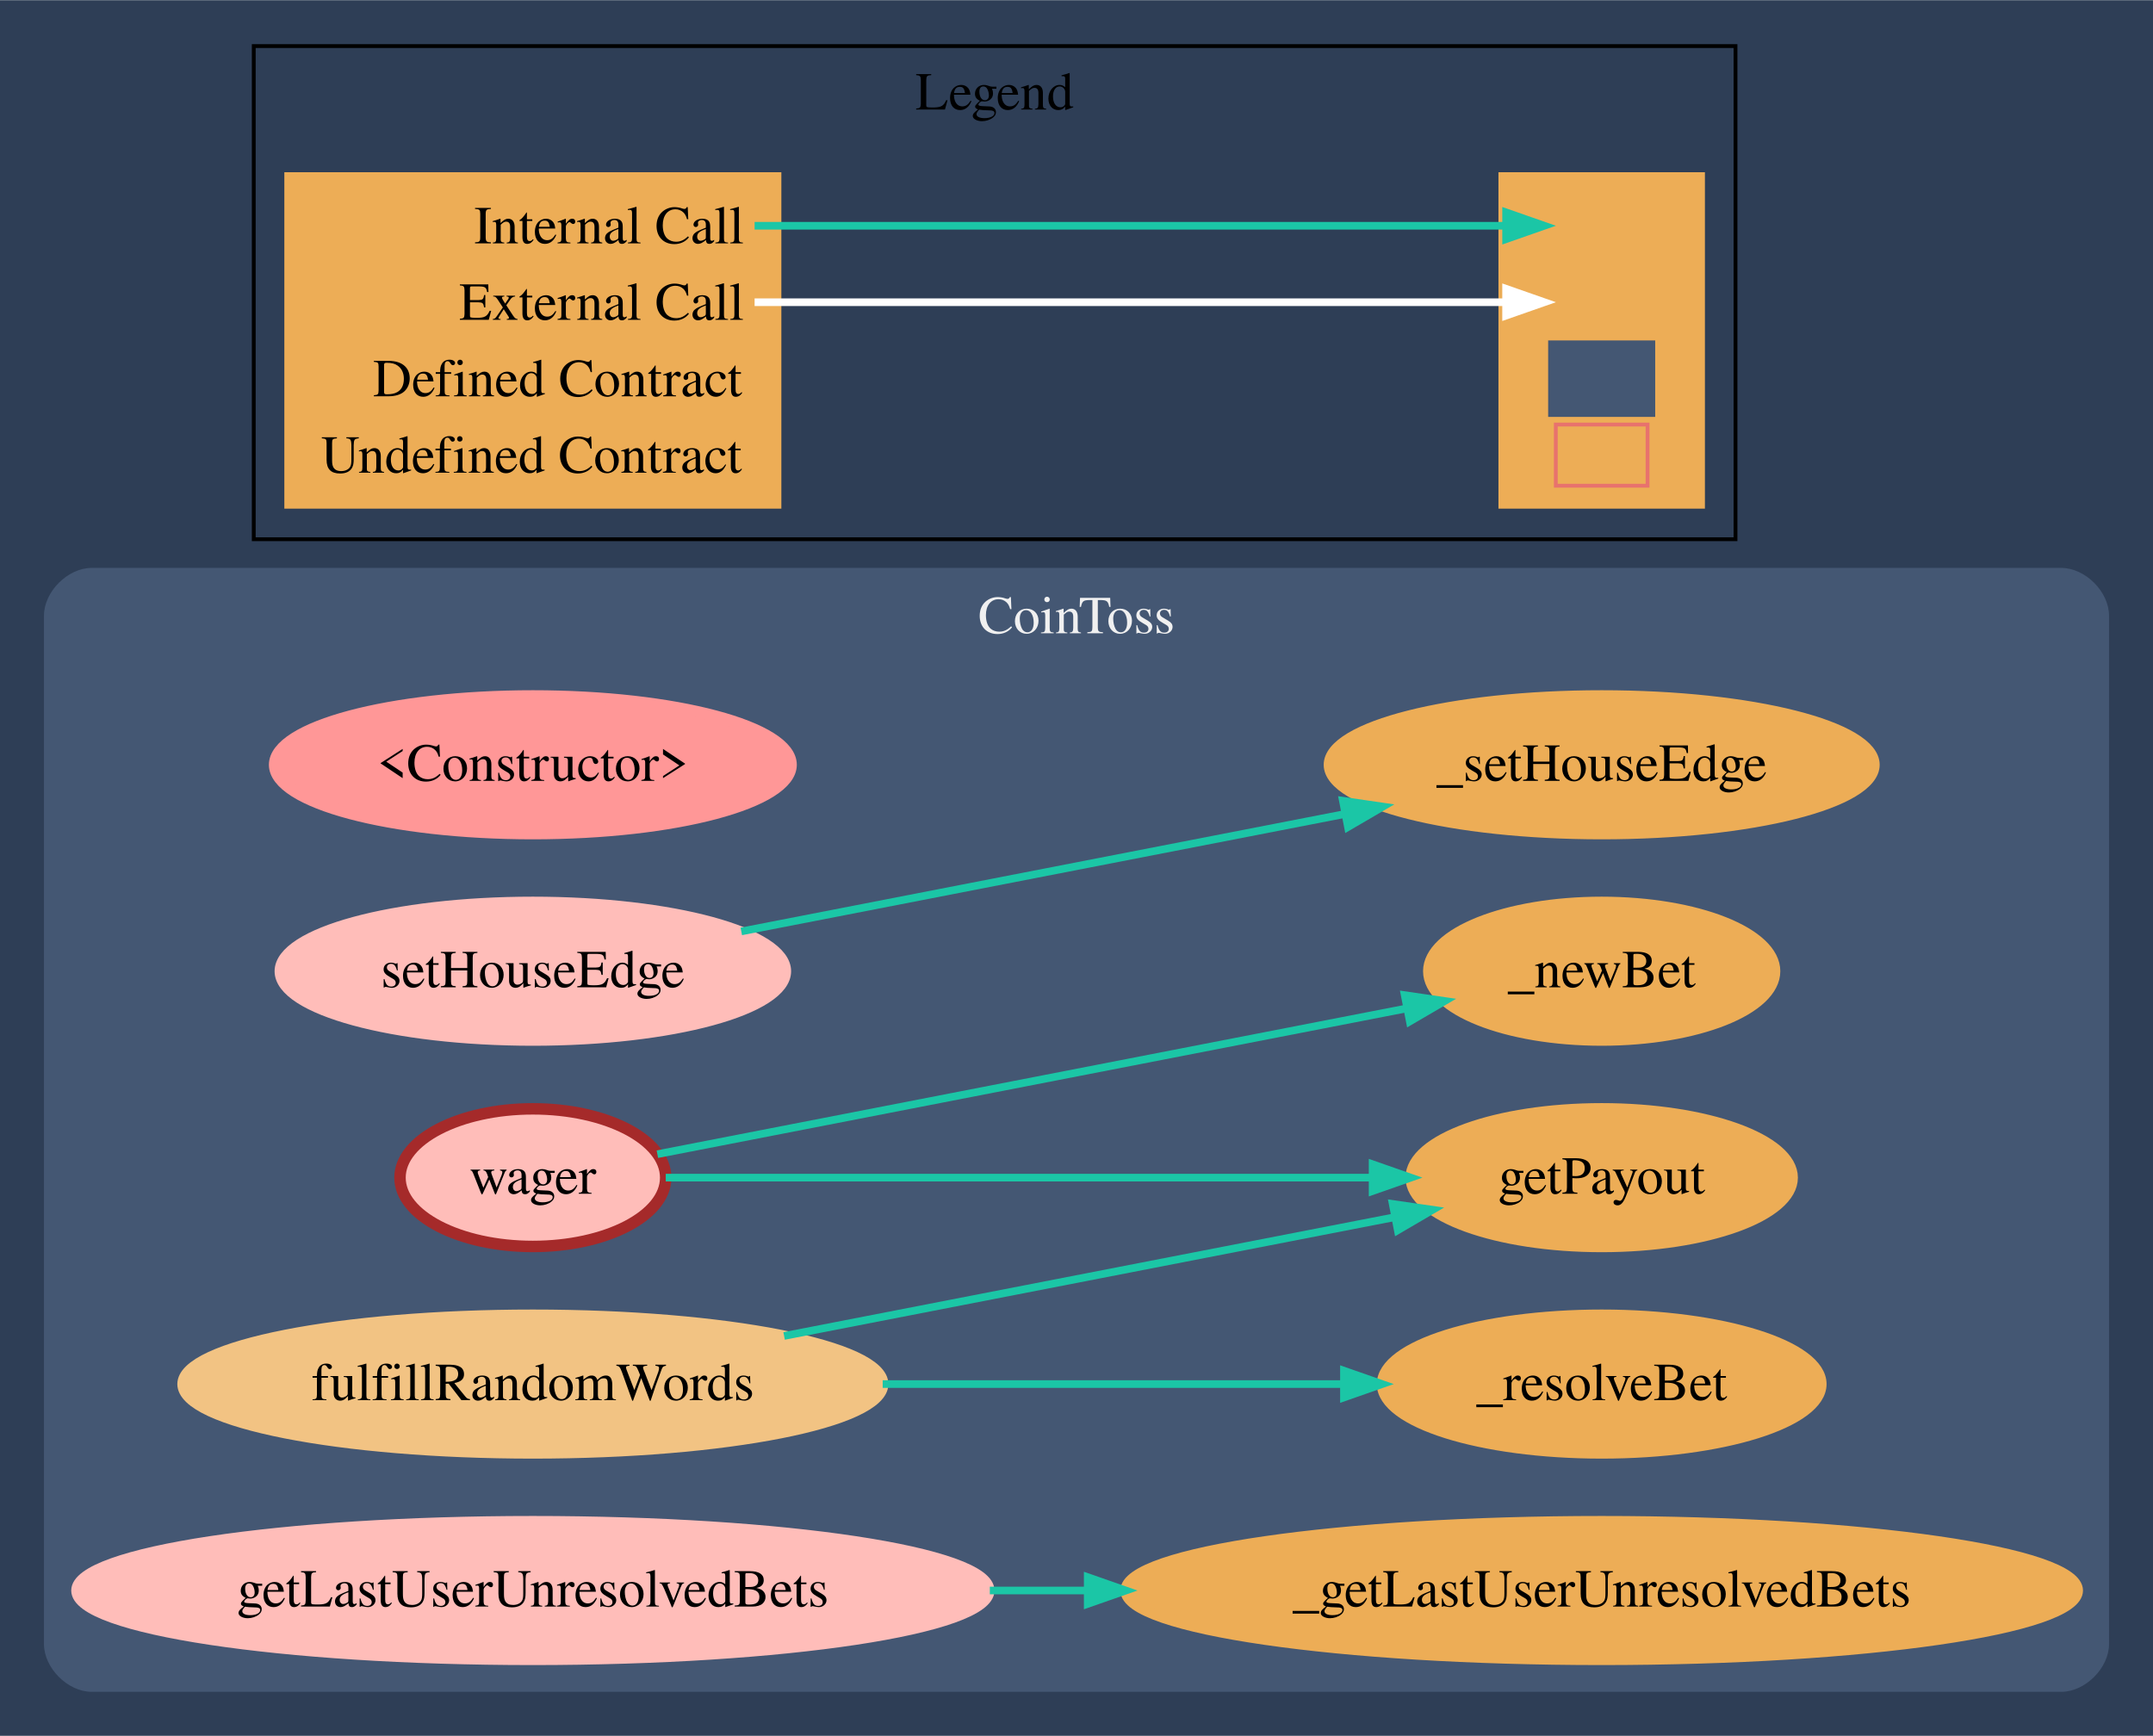
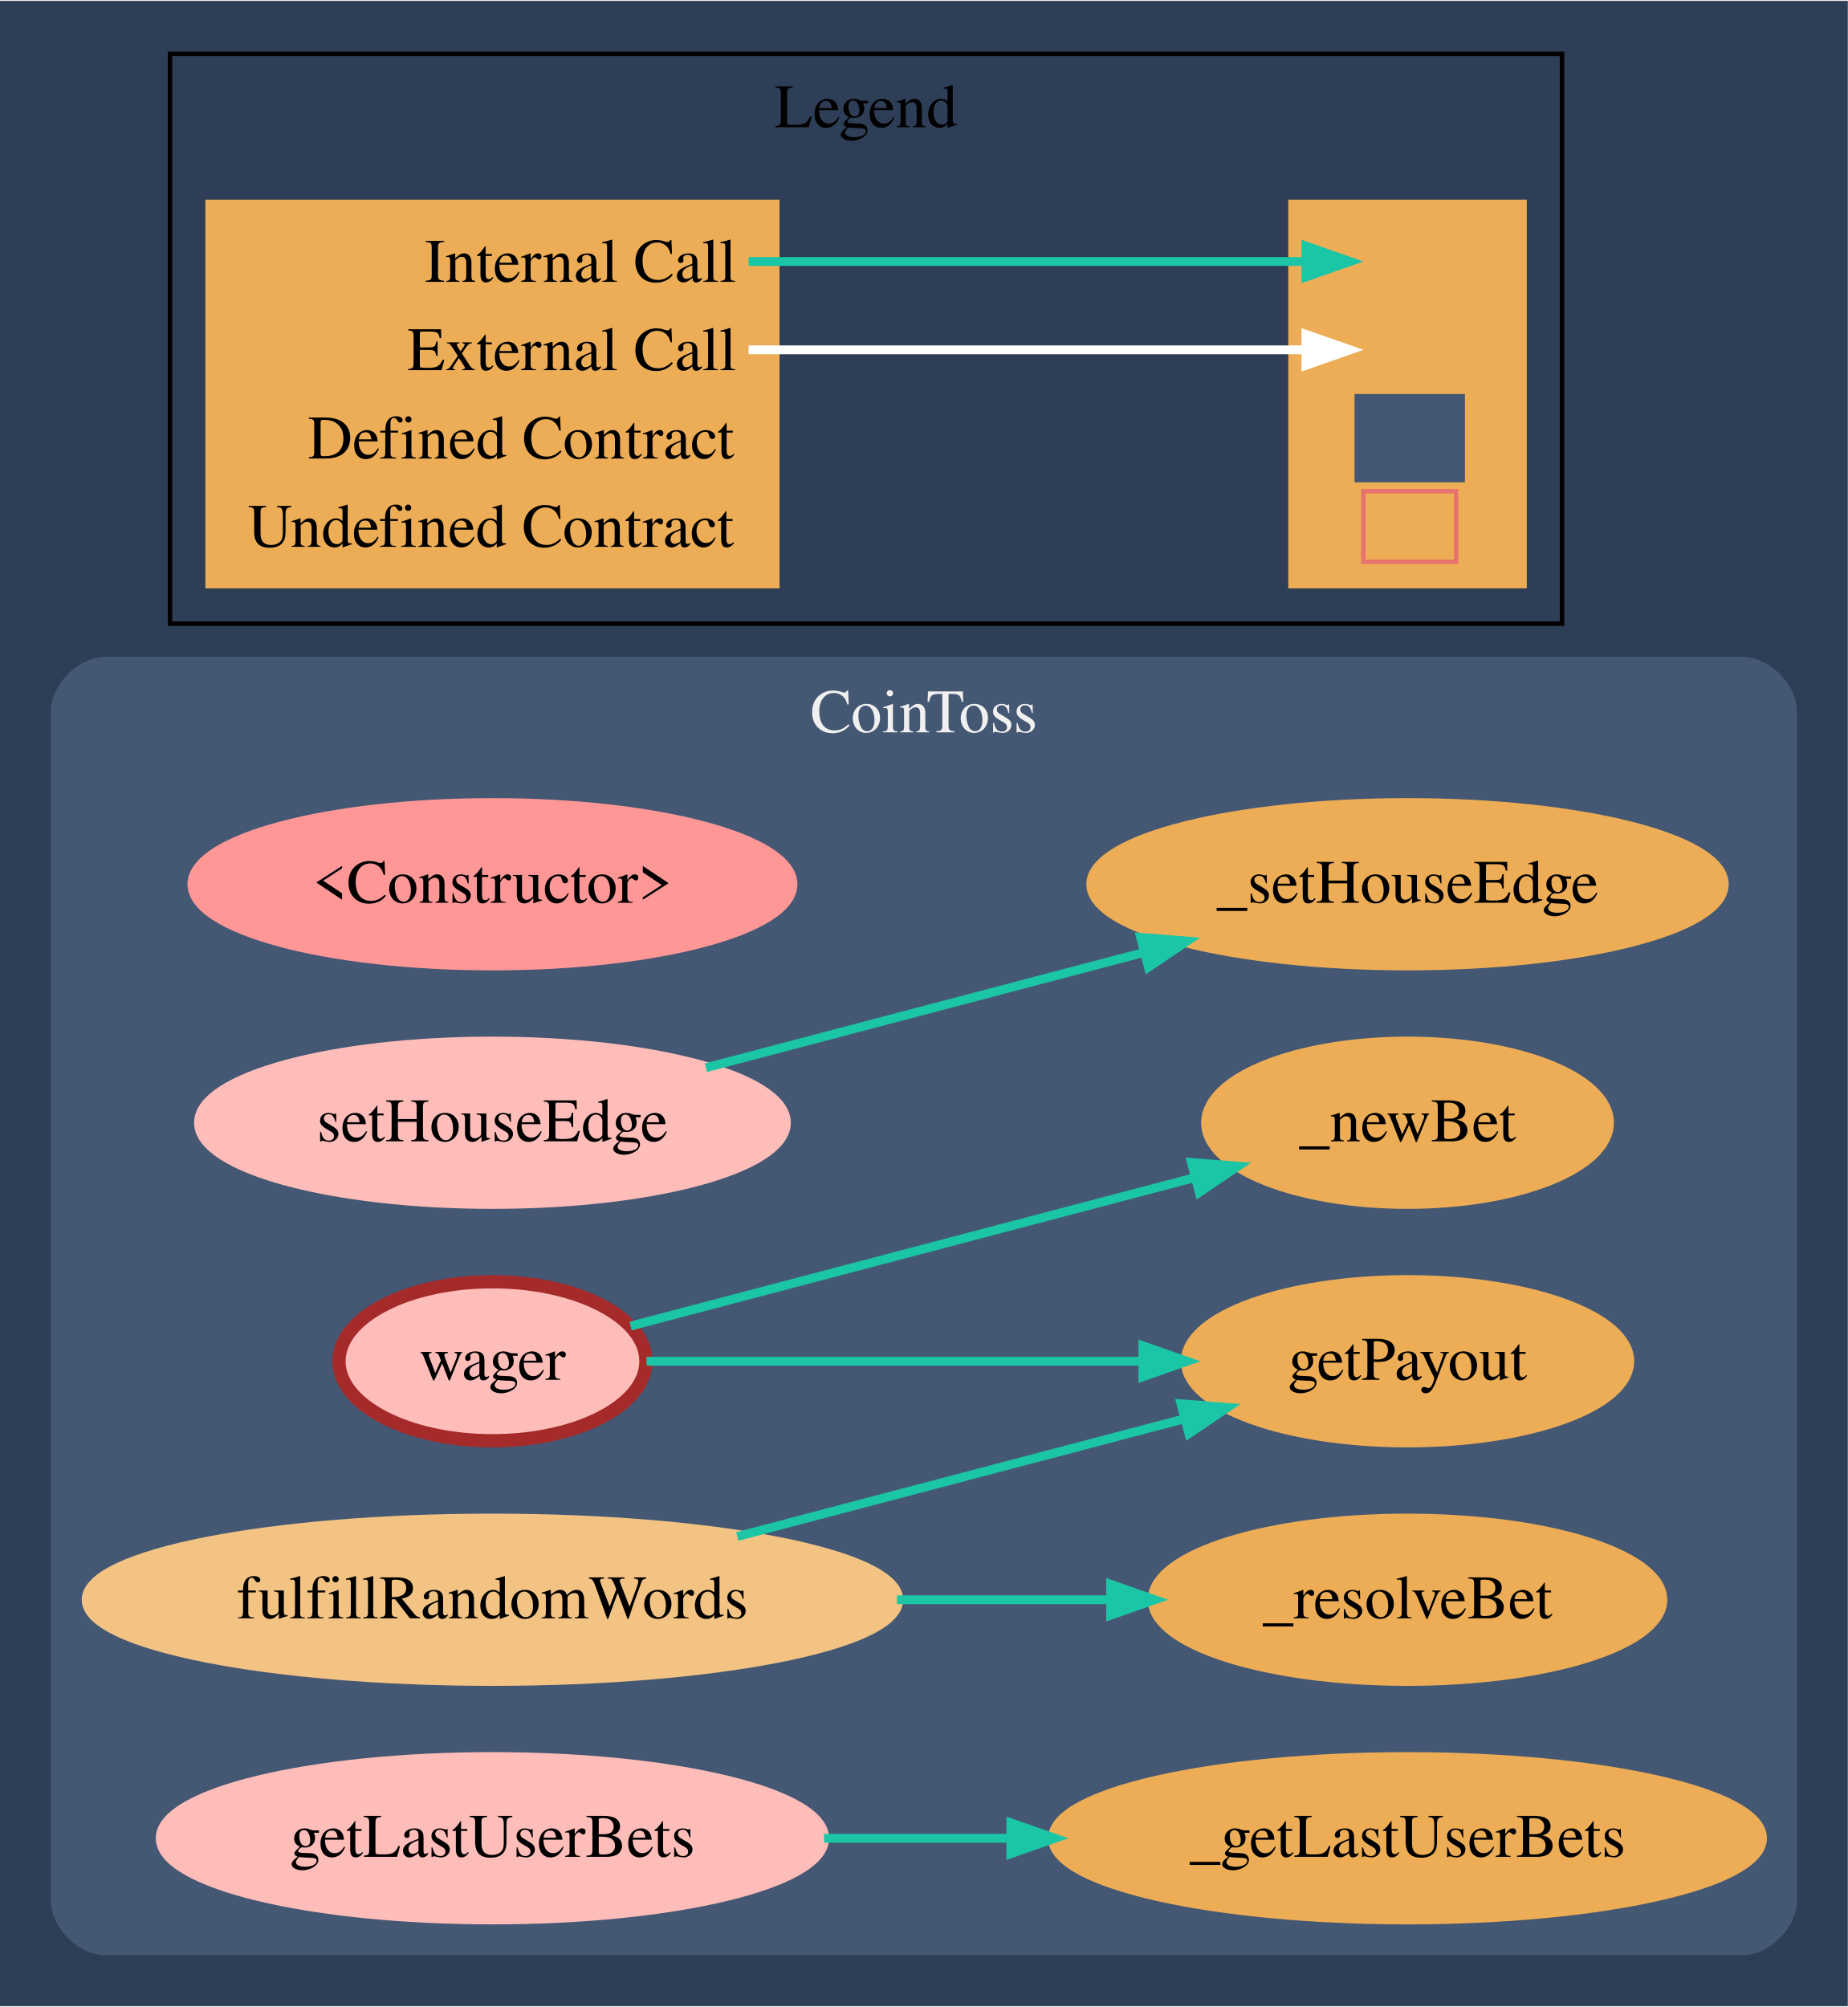
- <svg xmlns="http://www.w3.org/2000/svg" width="563pt" height="454pt" viewBox="0.00 0.00 563.13 454.00">
+ <svg xmlns="http://www.w3.org/2000/svg" width="418pt" height="454pt" viewBox="0.00 0.00 418.38 454.00">
  <g id="graph0" class="graph" transform="translate(4,450) scale(1)" data-name="G">
-     <polygon fill="#2e3e56" stroke="transparent" points="-4,4 -4,-450 559.13,-450 559.13,4 -4,4" style="" />
+     <polygon fill="#2e3e56" stroke="transparent" points="-4,4 -4,-450 414.38,-450 414.38,4 -4,4" style="" />
    <g id="clust1" class="cluster" data-name="clusterCoinToss">
-       <path fill="#445773" stroke="#445773" d="M20,-8C20,-8 535.13,-8 535.13,-8 541.13,-8 547.13,-14 547.13,-20 547.13,-20 547.13,-289 547.13,-289 547.13,-295 541.13,-301 535.13,-301 535.13,-301 20,-301 20,-301 14,-301 8,-295 8,-289 8,-289 8,-20 8,-20 8,-14 14,-8 20,-8" style="" />
-       <text text-anchor="middle" x="277.56" y="-284.4" font-family="Times,serif" font-size="14.00" fill="#f0f0f0" style="">CoinToss</text>
+       <path fill="#445773" stroke="#445773" d="M20,-8C20,-8 390.38,-8 390.38,-8 396.38,-8 402.38,-14 402.38,-20 402.38,-20 402.38,-289 402.38,-289 402.38,-295 396.38,-301 390.38,-301 390.38,-301 20,-301 20,-301 14,-301 8,-295 8,-289 8,-289 8,-20 8,-20 8,-14 14,-8 20,-8" style="" />
+       <text text-anchor="middle" x="205.19" y="-284.4" font-family="Times,serif" font-size="14.00" fill="#f0f0f0" style="">CoinToss</text>
    </g>
    <g id="clust2" class="cluster" data-name="cluster_01">
-       <polygon fill="#2e3e56" stroke="black" points="62.37,-309 62.37,-438 449.93,-438 449.93,-309 62.37,-309" style="" />
-       <text text-anchor="middle" x="256.15" y="-421.4" font-family="Times,serif" font-size="14.00" style="">Legend</text>
+       <polygon fill="#2e3e56" stroke="black" points="34.5,-309 34.5,-438 349.69,-438 349.69,-309 34.5,-309" style="" />
+       <text text-anchor="middle" x="192.09" y="-421.4" font-family="Times,serif" font-size="14.00" style="">Legend</text>
    </g>
    <g id="node1" class="node" pointer-events="visible" data-name="CoinToss.&lt;Constructor&gt;">
-       <ellipse fill="#ff9797" stroke="#ff9797" stroke-width="3" cx="135.37" cy="-250" rx="67.54" ry="18" style="" />
-       <text text-anchor="middle" x="135.37" y="-245.8" font-family="Times,serif" font-size="14.00" style="">&lt;Constructor&gt;</text>
+       <ellipse fill="#ff9797" stroke="#ff9797" stroke-width="3" cx="107.5" cy="-250" rx="67.55" ry="18" style="" />
+       <text text-anchor="middle" x="107.5" y="-245.8" font-family="Times,serif" font-size="14.00" style="">&lt;Constructor&gt;</text>
    </g>
    <g id="node2" class="node" pointer-events="visible" data-name="CoinToss.setHouseEdge">
-       <ellipse fill="#ffbdb9" stroke="#ffbdb9" stroke-width="3" cx="135.37" cy="-196" rx="66.05" ry="18" style="" />
-       <text text-anchor="middle" x="135.37" y="-191.8" font-family="Times,serif" font-size="14.00" style="">setHouseEdge</text>
+       <ellipse fill="#ffbdb9" stroke="#ffbdb9" stroke-width="3" cx="107.5" cy="-196" rx="66.06" ry="18" style="" />
+       <text text-anchor="middle" x="107.5" y="-191.8" font-family="Times,serif" font-size="14.00" style="">setHouseEdge</text>
    </g>
    <g id="node7" class="node" pointer-events="visible" data-name="CoinToss._setHouseEdge">
-       <ellipse fill="#edad56" stroke="#edad56" stroke-width="3" cx="414.93" cy="-250" rx="71.21" ry="18" style="" />
-       <text text-anchor="middle" x="414.93" y="-245.8" font-family="Times,serif" font-size="14.00" style="">_setHouseEdge</text>
+       <ellipse fill="#edad56" stroke="#edad56" stroke-width="3" cx="314.69" cy="-250" rx="71.22" ry="18" style="" />
+       <text text-anchor="middle" x="314.69" y="-245.8" font-family="Times,serif" font-size="14.00" style="">_setHouseEdge</text>
    </g>
    <g id="edge1" class="edge" data-name="CoinToss.setHouseEdge-&gt;CoinToss._setHouseEdge">
-       <path fill="none" stroke="#1bc6a6" stroke-width="2" d="M189.89,-206.41C234.89,-215.17 299.42,-227.72 347.68,-237.11" style="" />
-       <polygon fill="#1bc6a6" stroke="#1bc6a6" stroke-width="2" points="347.24,-240.59 357.72,-239.06 348.57,-233.72 347.24,-240.59" style="" />
+       <path fill="none" stroke="#1bc6a6" stroke-width="2" d="M155.83,-208.46C185.31,-216.21 223.46,-226.25 254.87,-234.52" style="" />
+       <polygon fill="#1bc6a6" stroke="#1bc6a6" stroke-width="2" points="254.25,-237.98 264.81,-237.14 256.03,-231.21 254.25,-237.98" style="" />
    </g>
    <g id="node3" class="node" pointer-events="visible" data-name="CoinToss.wager">
-       <ellipse fill="#ffbdb9" stroke="brown" stroke-width="3" cx="135.37" cy="-142" rx="34.75" ry="18" style="" />
-       <text text-anchor="middle" x="135.37" y="-137.8" font-family="Times,serif" font-size="14.00" style="">wager</text>
+       <ellipse fill="#ffbdb9" stroke="brown" stroke-width="3" cx="107.5" cy="-142" rx="34.75" ry="18" style="" />
+       <text text-anchor="middle" x="107.5" y="-137.8" font-family="Times,serif" font-size="14.00" style="">wager</text>
    </g>
    <g id="node6" class="node" pointer-events="visible" data-name="CoinToss.getPayout">
-       <ellipse fill="#edad56" stroke="#edad56" stroke-width="3" cx="414.93" cy="-142" rx="49.82" ry="18" style="" />
-       <text text-anchor="middle" x="414.93" y="-137.8" font-family="Times,serif" font-size="14.00" style="">getPayout</text>
+       <ellipse fill="#edad56" stroke="#edad56" stroke-width="3" cx="314.69" cy="-142" rx="49.82" ry="18" style="" />
+       <text text-anchor="middle" x="314.69" y="-137.8" font-family="Times,serif" font-size="14.00" style="">getPayout</text>
    </g>
    <g id="edge3" class="edge" data-name="CoinToss.wager-&gt;CoinToss.getPayout">
-       <path fill="none" stroke="#1bc6a6" stroke-width="2" d="M170.13,-142C215.96,-142 298.6,-142 354.84,-142" style="" />
-       <polygon fill="#1bc6a6" stroke="#1bc6a6" stroke-width="2" points="355.02,-145.5 365.02,-142 355.02,-138.5 355.02,-145.5" style="" />
+       <path fill="none" stroke="#1bc6a6" stroke-width="2" d="M142.38,-142C172.87,-142 218.33,-142 254.76,-142" style="" />
+       <polygon fill="#1bc6a6" stroke="#1bc6a6" stroke-width="2" points="254.78,-145.5 264.78,-142 254.78,-138.5 254.78,-145.5" style="" />
    </g>
    <g id="node8" class="node" pointer-events="visible" data-name="CoinToss._newBet">
-       <ellipse fill="#edad56" stroke="#edad56" stroke-width="3" cx="414.93" cy="-196" rx="45.22" ry="18" style="" />
-       <text text-anchor="middle" x="414.93" y="-191.8" font-family="Times,serif" font-size="14.00" style="">_newBet</text>
+       <ellipse fill="#edad56" stroke="#edad56" stroke-width="3" cx="314.69" cy="-196" rx="45.23" ry="18" style="" />
+       <text text-anchor="middle" x="314.69" y="-191.8" font-family="Times,serif" font-size="14.00" style="">_newBet</text>
    </g>
    <g id="edge2" class="edge" data-name="CoinToss.wager-&gt;CoinToss._newBet">
-       <path fill="none" stroke="#1bc6a6" stroke-width="2" d="M167.94,-148.14C215.79,-157.45 307.12,-175.22 364.03,-186.29" style="" />
-       <polygon fill="#1bc6a6" stroke="#1bc6a6" stroke-width="2" points="363.41,-189.74 373.89,-188.21 364.75,-182.87 363.41,-189.74" style="" />
+       <path fill="none" stroke="#1bc6a6" stroke-width="2" d="M138.77,-149.97C172.41,-158.82 227.15,-173.23 266.44,-183.56" style="" />
+       <polygon fill="#1bc6a6" stroke="#1bc6a6" stroke-width="2" points="265.76,-187.01 276.32,-186.17 267.54,-180.24 265.76,-187.01" style="" />
    </g>
    <g id="node4" class="node" pointer-events="visible" data-name="CoinToss.fulfillRandomWords">
-       <ellipse fill="#f2c383" stroke="#f2c383" stroke-width="3" cx="135.37" cy="-88" rx="91.49" ry="18" style="" />
-       <text text-anchor="middle" x="135.37" y="-83.8" font-family="Times,serif" font-size="14.00" style="">fulfillRandomWords</text>
+       <ellipse fill="#f2c383" stroke="#f2c383" stroke-width="3" cx="107.5" cy="-88" rx="91.5" ry="18" style="" />
+       <text text-anchor="middle" x="107.5" y="-83.8" font-family="Times,serif" font-size="14.00" style="">fulfillRandomWords</text>
    </g>
    <g id="edge5" class="edge" data-name="CoinToss.fulfillRandomWords-&gt;CoinToss.getPayout">
-       <path fill="none" stroke="#1bc6a6" stroke-width="2" d="M201.09,-100.59C249.65,-110.04 315.3,-122.81 360.79,-131.66" style="" />
-       <polygon fill="#1bc6a6" stroke="#1bc6a6" stroke-width="2" points="360.27,-135.12 370.75,-133.6 361.6,-128.25 360.27,-135.12" style="" />
+       <path fill="none" stroke="#1bc6a6" stroke-width="2" d="M162.95,-102.33C194.31,-110.58 233.43,-120.88 263.96,-128.91" style="" />
+       <polygon fill="#1bc6a6" stroke="#1bc6a6" stroke-width="2" points="263.4,-132.38 273.96,-131.54 265.18,-125.61 263.4,-132.38" style="" />
    </g>
    <g id="node9" class="node" pointer-events="visible" data-name="CoinToss._resolveBet">
-       <ellipse fill="#edad56" stroke="#edad56" stroke-width="3" cx="414.93" cy="-88" rx="57.32" ry="18" style="" />
-       <text text-anchor="middle" x="414.93" y="-83.8" font-family="Times,serif" font-size="14.00" style="">_resolveBet</text>
+       <ellipse fill="#edad56" stroke="#edad56" stroke-width="3" cx="314.69" cy="-88" rx="57.32" ry="18" style="" />
+       <text text-anchor="middle" x="314.69" y="-83.8" font-family="Times,serif" font-size="14.00" style="">_resolveBet</text>
    </g>
    <g id="edge4" class="edge" data-name="CoinToss.fulfillRandomWords-&gt;CoinToss._resolveBet">
-       <path fill="none" stroke="#1bc6a6" stroke-width="2" d="M226.87,-88C266.03,-88 311.06,-88 347.12,-88" style="" />
-       <polygon fill="#1bc6a6" stroke="#1bc6a6" stroke-width="2" points="347.52,-91.5 357.52,-88 347.52,-84.5 347.52,-91.5" style="" />
+       <path fill="none" stroke="#1bc6a6" stroke-width="2" d="M199.1,-88C215.23,-88 231.77,-88 247.08,-88" style="" />
+       <polygon fill="#1bc6a6" stroke="#1bc6a6" stroke-width="2" points="247.47,-91.5 257.47,-88 247.47,-84.5 247.47,-91.5" style="" />
    </g>
-     <g id="node5" class="node" pointer-events="visible" data-name="CoinToss.getLastUserUnresolvedBets">
-       <ellipse fill="#ffbdb9" stroke="#ffbdb9" stroke-width="3" cx="135.37" cy="-34" rx="119.24" ry="18" style="" />
-       <text text-anchor="middle" x="135.37" y="-29.8" font-family="Times,serif" font-size="14.00" style="">getLastUserUnresolvedBets</text>
+     <g id="node5" class="node" pointer-events="visible" data-name="CoinToss.getLastUserBets">
+       <ellipse fill="#ffbdb9" stroke="#ffbdb9" stroke-width="3" cx="107.5" cy="-34" rx="74.73" ry="18" style="" />
+       <text text-anchor="middle" x="107.5" y="-29.8" font-family="Times,serif" font-size="14.00" style="">getLastUserBets</text>
    </g>
-     <g id="node10" class="node" pointer-events="visible" data-name="CoinToss._getLastUserUnresolvedBets">
-       <ellipse fill="#edad56" stroke="#edad56" stroke-width="3" cx="414.93" cy="-34" rx="124.39" ry="18" style="" />
-       <text text-anchor="middle" x="414.93" y="-29.8" font-family="Times,serif" font-size="14.00" style="">_getLastUserUnresolvedBets</text>
+     <g id="node10" class="node" pointer-events="visible" data-name="CoinToss._getLastUserBets">
+       <ellipse fill="#edad56" stroke="#edad56" stroke-width="3" cx="314.69" cy="-34" rx="79.88" ry="18" style="" />
+       <text text-anchor="middle" x="314.69" y="-29.8" font-family="Times,serif" font-size="14.00" style="">_getLastUserBets</text>
    </g>
-     <g id="edge6" class="edge" data-name="CoinToss.getLastUserUnresolvedBets-&gt;CoinToss._getLastUserUnresolvedBets">
-       <path fill="none" stroke="#1bc6a6" stroke-width="2" d="M254.89,-34C263.36,-34 271.93,-34 280.48,-34" style="" />
-       <polygon fill="#1bc6a6" stroke="#1bc6a6" stroke-width="2" points="280.5,-37.5 290.5,-34 280.5,-30.5 280.5,-37.5" style="" />
+     <g id="edge6" class="edge" data-name="CoinToss.getLastUserBets-&gt;CoinToss._getLastUserBets">
+       <path fill="none" stroke="#1bc6a6" stroke-width="2" d="M182.58,-34C196.25,-34 210.65,-34 224.71,-34" style="" />
+       <polygon fill="#1bc6a6" stroke="#1bc6a6" stroke-width="2" points="224.87,-37.5 234.87,-34 224.87,-30.5 224.87,-37.5" style="" />
    </g>
    <g id="node11" class="node" pointer-events="visible" data-name="key">
-       <polygon fill="#edad56" stroke="transparent" stroke-width="3" points="200.37,-405 70.37,-405 70.37,-317 200.37,-317 200.37,-405" style="" />
-       <text text-anchor="start" x="120" y="-386.4" font-family="Times,serif" font-size="14.00" style="">Internal Call</text>
-       <text text-anchor="start" x="116.11" y="-366.4" font-family="Times,serif" font-size="14.00" style="">External Call</text>
-       <text text-anchor="start" x="93.57" y="-346.4" font-family="Times,serif" font-size="14.00" style="">Defined Contract</text>
-       <text text-anchor="start" x="79.97" y="-326.4" font-family="Times,serif" font-size="14.00" style="">Undefined Contract</text>
+       <polygon fill="#edad56" stroke="transparent" stroke-width="3" points="172.5,-405 42.5,-405 42.5,-317 172.5,-317 172.5,-405" style="" />
+       <text text-anchor="start" x="92.14" y="-386.4" font-family="Times,serif" font-size="14.00" style="">Internal Call</text>
+       <text text-anchor="start" x="88.25" y="-366.4" font-family="Times,serif" font-size="14.00" style="">External Call</text>
+       <text text-anchor="start" x="65.7" y="-346.4" font-family="Times,serif" font-size="14.00" style="">Defined Contract</text>
+       <text text-anchor="start" x="52.1" y="-326.4" font-family="Times,serif" font-size="14.00" style="">Undefined Contract</text>
    </g>
    <g id="node12" class="node" pointer-events="visible" data-name="key2">
-       <polygon fill="#edad56" stroke="transparent" stroke-width="3" points="441.93,-405 387.93,-405 387.93,-317 441.93,-317 441.93,-405" style="" />
-       <text text-anchor="start" x="402.69" y="-386.4" font-family="Times,serif" font-size="14.00" style="">   </text>
-       <text text-anchor="start" x="402.69" y="-366.4" font-family="Times,serif" font-size="14.00" style="">   </text>
-       <polygon fill="#445773" stroke="transparent" points="400.93,-341 400.93,-361 428.93,-361 428.93,-341 400.93,-341" style="" />
-       <text text-anchor="start" x="402.69" y="-346.4" font-family="Times,serif" font-size="14.00" style="">   </text>
-       <polygon fill="none" stroke="#e8726d" points="402.93,-323 402.93,-339 426.93,-339 426.93,-323 402.93,-323" style="" />
+       <polygon fill="#edad56" stroke="transparent" stroke-width="3" points="341.69,-405 287.69,-405 287.69,-317 341.69,-317 341.69,-405" style="" />
+       <text text-anchor="start" x="304.69" y="-386.4" font-family="Times,serif" font-size="14.00" style="">   </text>
+       <text text-anchor="start" x="304.69" y="-366.4" font-family="Times,serif" font-size="14.00" style="">   </text>
+       <polygon fill="#445773" stroke="transparent" points="302.69,-341 302.69,-361 327.69,-361 327.69,-341 302.69,-341" style="" />
+       <text text-anchor="start" x="304.69" y="-346.4" font-family="Times,serif" font-size="14.00" style="">   </text>
+       <polygon fill="none" stroke="#e8726d" points="304.69,-323 304.69,-339 325.69,-339 325.69,-323 304.69,-323" style="" />
    </g>
    <g id="edge7" class="edge" data-name="key-&gt;key2">
-       <path fill="none" stroke="#1bc6a6" stroke-width="2" d="M193.37,-391C281.68,-391 306.28,-391 389.74,-391" style="" />
-       <polygon fill="#1bc6a6" stroke="#1bc6a6" stroke-width="2" points="389.93,-394.5 399.93,-391 389.93,-387.5 389.93,-394.5" style="" />
+       <path fill="none" stroke="#1bc6a6" stroke-width="2" d="M165.5,-391C222.48,-391 239.23,-391 291.5,-391" style="" />
+       <polygon fill="#1bc6a6" stroke="#1bc6a6" stroke-width="2" points="291.69,-394.5 301.69,-391 291.69,-387.5 291.69,-394.5" style="" />
    </g>
    <g id="edge8" class="edge" data-name="key-&gt;key2">
-       <path fill="none" stroke="white" stroke-width="2" d="M193.37,-371C281.68,-371 306.28,-371 389.74,-371" style="" />
-       <polygon fill="white" stroke="white" stroke-width="2" points="389.93,-374.5 399.93,-371 389.93,-367.5 389.93,-374.5" style="" />
+       <path fill="none" stroke="white" stroke-width="2" d="M165.5,-371C222.48,-371 239.23,-371 291.5,-371" style="" />
+       <polygon fill="white" stroke="white" stroke-width="2" points="291.69,-374.5 301.69,-371 291.69,-367.5 291.69,-374.5" style="" />
    </g>
  </g>
</svg>
